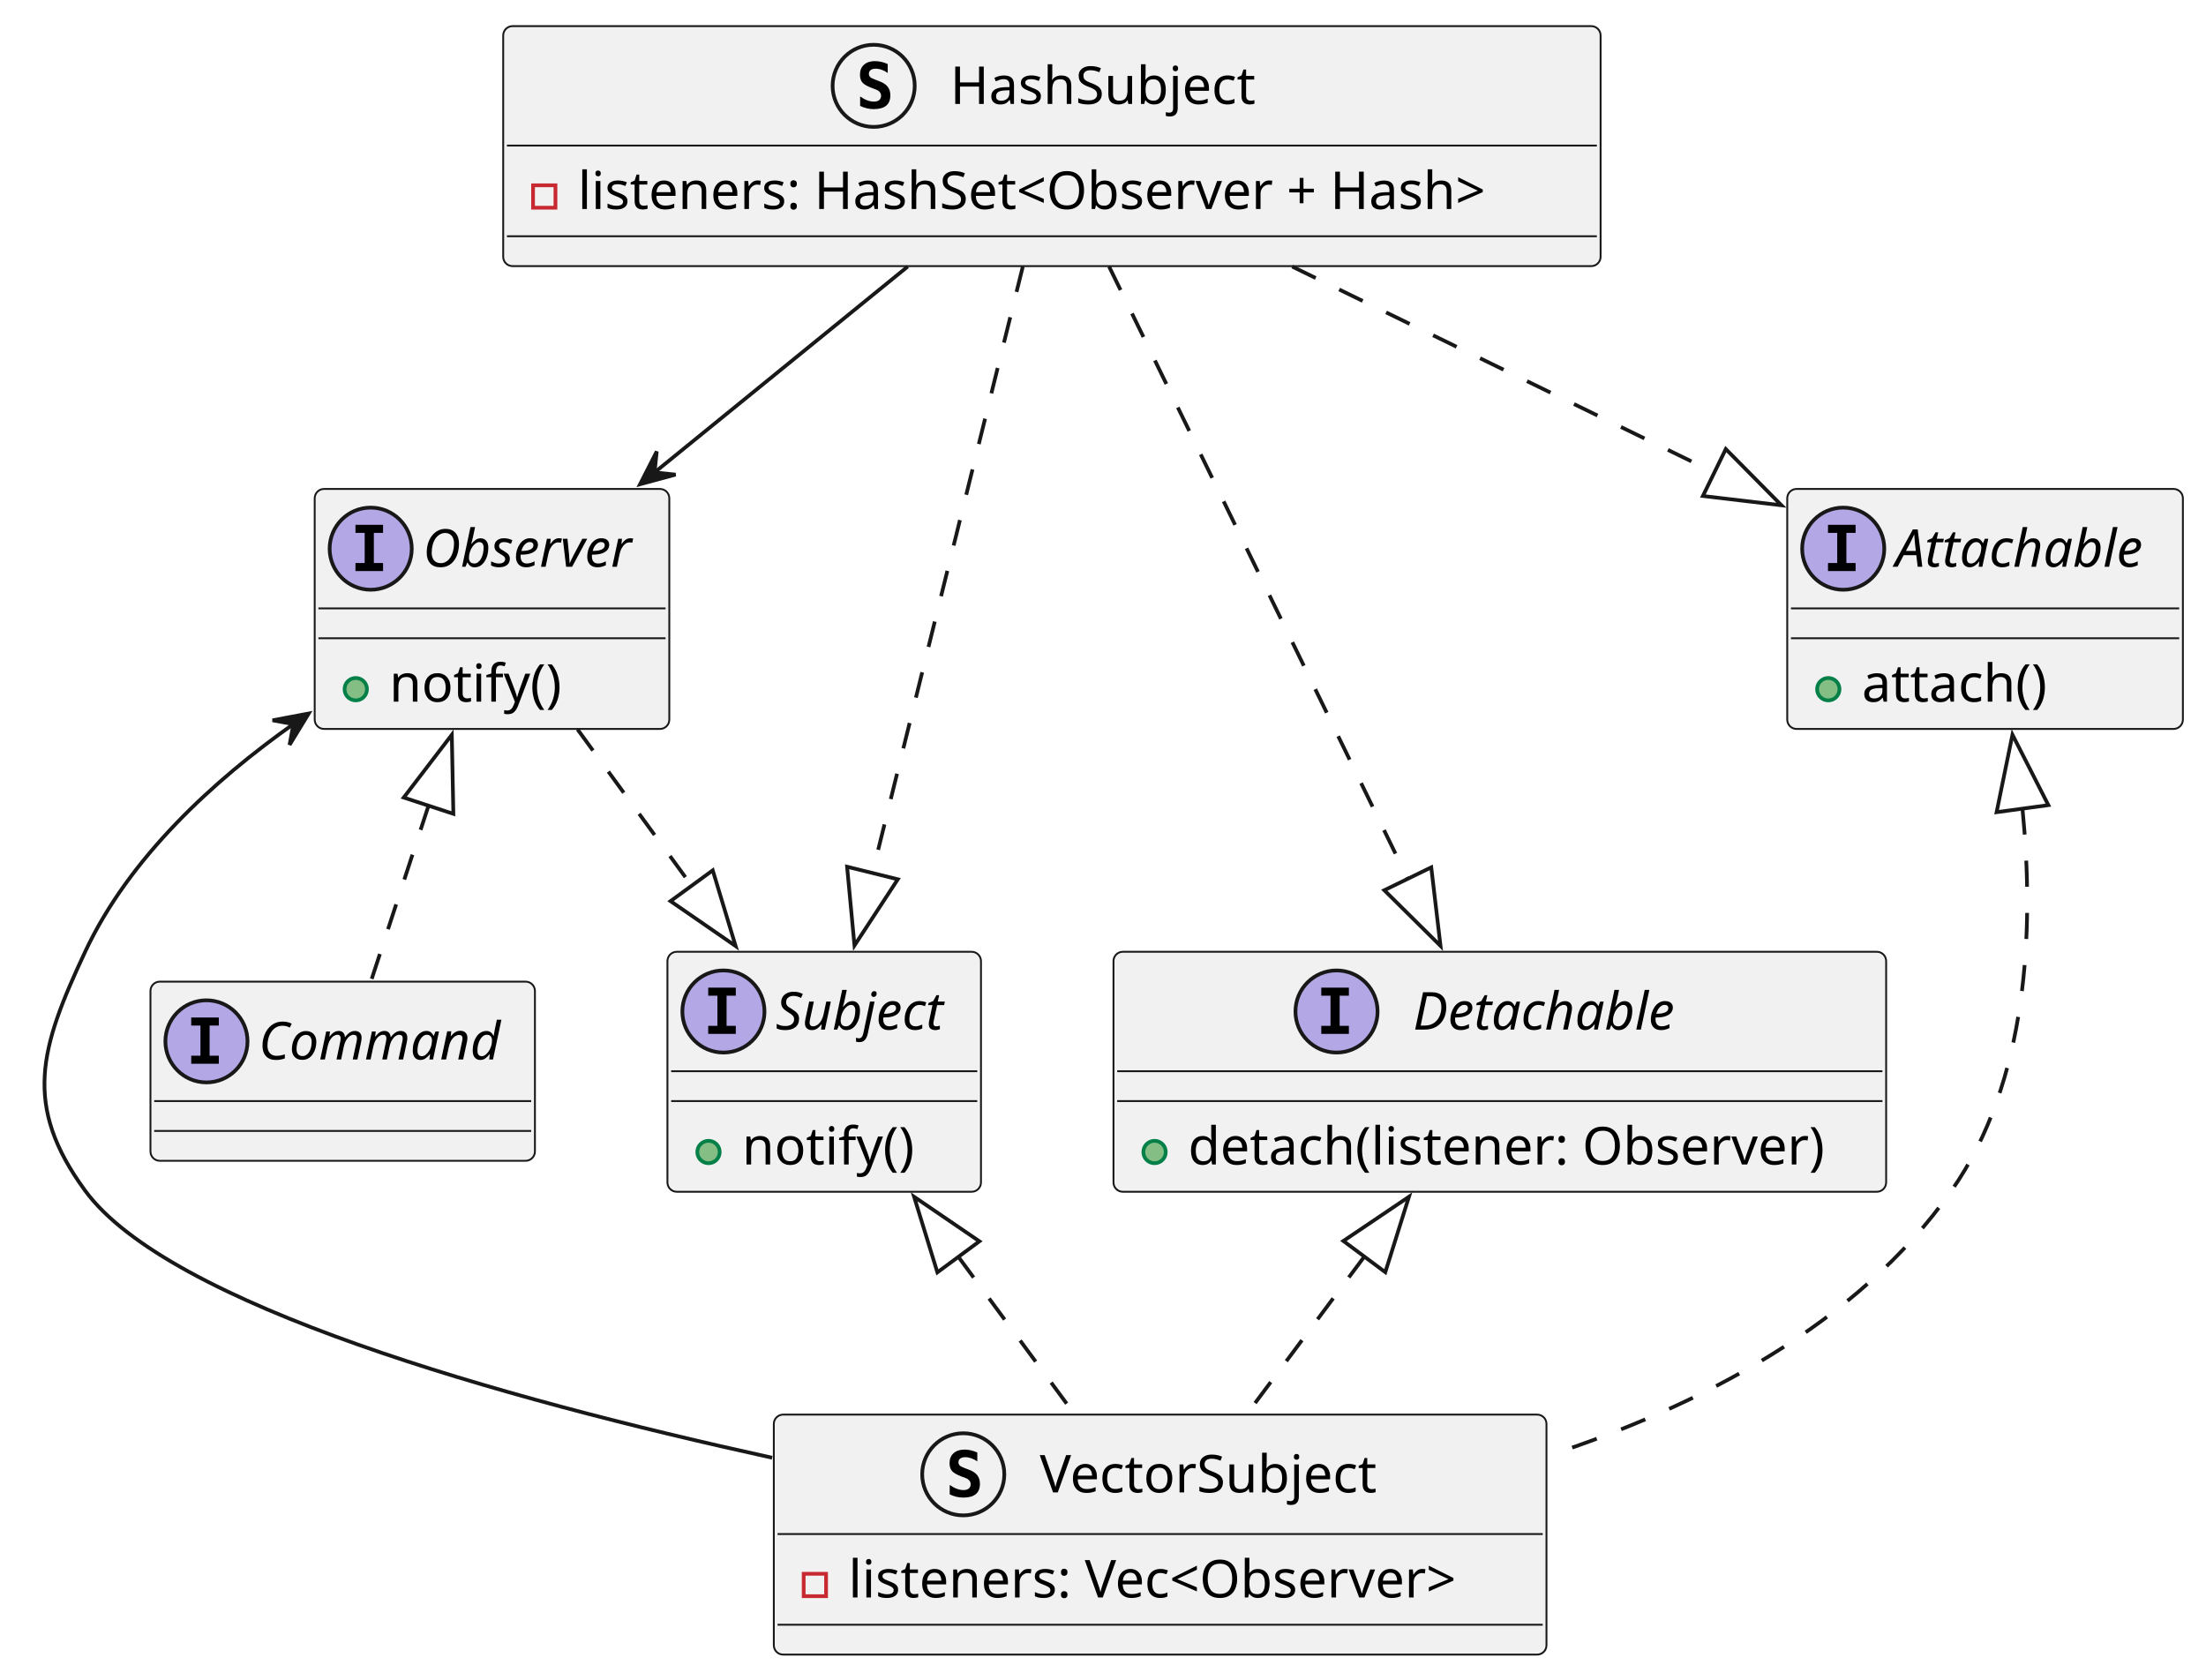
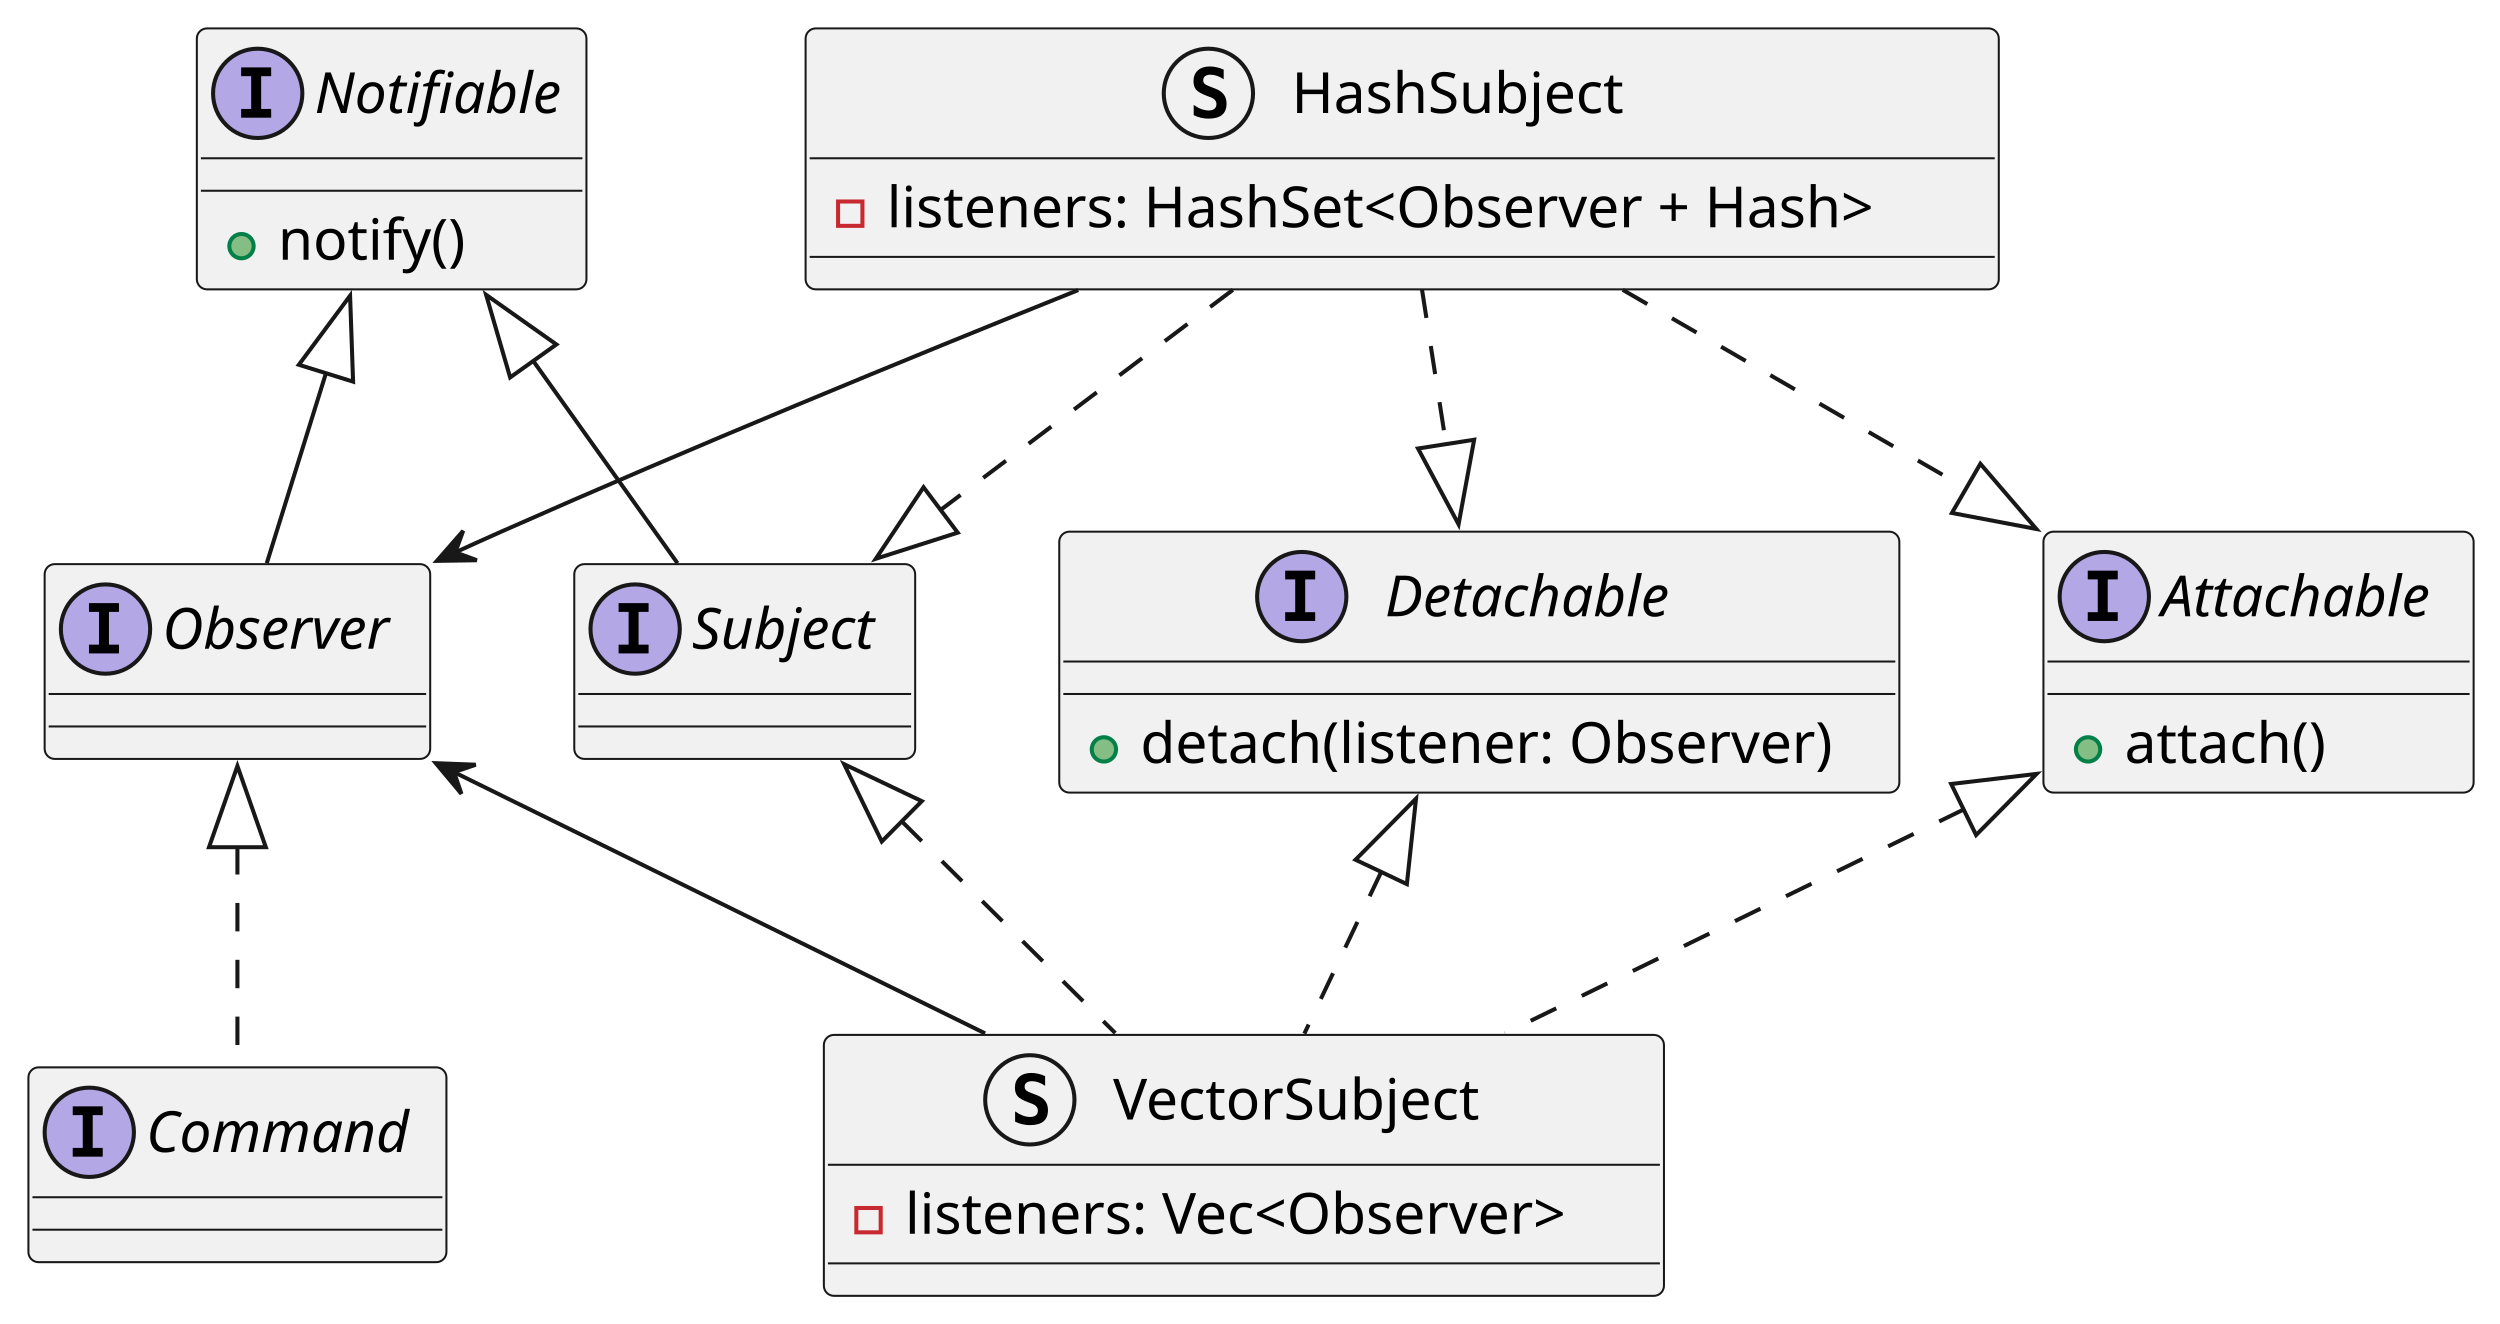
- <svg xmlns="http://www.w3.org/2000/svg" contentStyleType="text/css" height="450px" preserveAspectRatio="none" style="width:591px;height:450px;background:#FFFFFF;" version="1.1" viewBox="0 0 591 450" width="591px" zoomAndPan="magnify">
+ <svg xmlns="http://www.w3.org/2000/svg" contentStyleType="text/css" height="326px" preserveAspectRatio="none" style="width:616px;height:326px;background:#FFFFFF;" version="1.1" viewBox="0 0 616 326" width="616px" zoomAndPan="magnify">
  <defs />
  <g>
+     <g id="elem_notif">
+       <rect codeLine="1" fill="#F1F1F1" height="64.297" id="notif" rx="2.5" ry="2.5" style="stroke:#181818;stroke-width:0.5;" width="96" x="48.5" y="7" />
+       <ellipse cx="63.5" cy="23" fill="#B4A7E5" rx="11" ry="11" style="stroke:#181818;stroke-width:1.0;" />
+       <path d="M59.422,18.766 L59.422,16.609 L66.812,16.609 L66.812,18.766 L64.344,18.766 L64.344,26.844 L66.812,26.844 L66.812,29 L59.422,29 L59.422,26.844 L61.891,26.844 L61.891,18.766 L59.422,18.766 Z " fill="#000000" />
+       <text fill="#000000" font-family="sans-serif" font-size="14" font-style="italic" lengthAdjust="spacing" textLength="64" x="77.5" y="27.847">Notifiable</text>
+       <line style="stroke:#181818;stroke-width:0.5;" x1="49.5" x2="143.5" y1="39" y2="39" />
+       <line style="stroke:#181818;stroke-width:0.5;" x1="49.5" x2="143.5" y1="47" y2="47" />
+       <ellipse cx="59.5" cy="60.648" fill="#84BE84" rx="3" ry="3" style="stroke:#038048;stroke-width:1.0;" />
+       <text fill="#000000" font-family="sans-serif" font-size="14" lengthAdjust="spacing" textLength="47" x="68.5" y="63.995">notify()</text>
+     </g>
    <g id="elem_obs">
-       <rect codeLine="1" fill="#F1F1F1" height="64.297" id="obs" rx="2.5" ry="2.5" style="stroke:#181818;stroke-width:0.5;" width="95" x="84.31" y="131" />
-       <ellipse cx="99.31" cy="147" fill="#B4A7E5" rx="11" ry="11" style="stroke:#181818;stroke-width:1.0;" />
-       <path d="M95.232,142.766 L95.232,140.609 L102.623,140.609 L102.623,142.766 L100.154,142.766 L100.154,150.844 L102.623,150.844 L102.623,153 L95.232,153 L95.232,150.844 L97.701,150.844 L97.701,142.766 L95.232,142.766 Z " fill="#000000" />
-       <text fill="#000000" font-family="sans-serif" font-size="14" font-style="italic" lengthAdjust="spacing" textLength="63" x="113.31" y="151.847">Observer</text>
-       <line style="stroke:#181818;stroke-width:0.5;" x1="85.31" x2="178.31" y1="163" y2="163" />
-       <line style="stroke:#181818;stroke-width:0.5;" x1="85.31" x2="178.31" y1="171" y2="171" />
-       <ellipse cx="95.31" cy="184.648" fill="#84BE84" rx="3" ry="3" style="stroke:#038048;stroke-width:1.0;" />
-       <text fill="#000000" font-family="sans-serif" font-size="14" lengthAdjust="spacing" textLength="47" x="104.31" y="187.995">notify()</text>
+       <rect codeLine="5" fill="#F1F1F1" height="48" id="obs" rx="2.5" ry="2.5" style="stroke:#181818;stroke-width:0.5;" width="95" x="11" y="139" />
+       <ellipse cx="26" cy="155" fill="#B4A7E5" rx="11" ry="11" style="stroke:#181818;stroke-width:1.0;" />
+       <path d="M21.922,150.766 L21.922,148.609 L29.312,148.609 L29.312,150.766 L26.844,150.766 L26.844,158.844 L29.312,158.844 L29.312,161 L21.922,161 L21.922,158.844 L24.391,158.844 L24.391,150.766 L21.922,150.766 Z " fill="#000000" />
+       <text fill="#000000" font-family="sans-serif" font-size="14" font-style="italic" lengthAdjust="spacing" textLength="63" x="40" y="159.847">Observer</text>
+       <line style="stroke:#181818;stroke-width:0.5;" x1="12" x2="105" y1="171" y2="171" />
+       <line style="stroke:#181818;stroke-width:0.5;" x1="12" x2="105" y1="179" y2="179" />
    </g>
    <g id="elem_attach">
-       <rect codeLine="5" fill="#F1F1F1" height="64.297" id="attach" rx="2.5" ry="2.5" style="stroke:#181818;stroke-width:0.5;" width="106" x="478.81" y="131" />
-       <ellipse cx="493.81" cy="147" fill="#B4A7E5" rx="11" ry="11" style="stroke:#181818;stroke-width:1.0;" />
-       <path d="M489.732,142.766 L489.732,140.609 L497.123,140.609 L497.123,142.766 L494.654,142.766 L494.654,150.844 L497.123,150.844 L497.123,153 L489.732,153 L489.732,150.844 L492.201,150.844 L492.201,142.766 L489.732,142.766 Z " fill="#000000" />
-       <text fill="#000000" font-family="sans-serif" font-size="14" font-style="italic" lengthAdjust="spacing" textLength="74" x="507.81" y="151.847">Attachable</text>
-       <line style="stroke:#181818;stroke-width:0.5;" x1="479.81" x2="583.81" y1="163" y2="163" />
-       <line style="stroke:#181818;stroke-width:0.5;" x1="479.81" x2="583.81" y1="171" y2="171" />
-       <ellipse cx="489.81" cy="184.648" fill="#84BE84" rx="3" ry="3" style="stroke:#038048;stroke-width:1.0;" />
-       <text fill="#000000" font-family="sans-serif" font-size="14" lengthAdjust="spacing" textLength="53" x="498.81" y="187.995">attach()</text>
+       <rect codeLine="9" fill="#F1F1F1" height="64.297" id="attach" rx="2.5" ry="2.5" style="stroke:#181818;stroke-width:0.5;" width="106" x="503.5" y="131" />
+       <ellipse cx="518.5" cy="147" fill="#B4A7E5" rx="11" ry="11" style="stroke:#181818;stroke-width:1.0;" />
+       <path d="M514.422,142.766 L514.422,140.609 L521.812,140.609 L521.812,142.766 L519.344,142.766 L519.344,150.844 L521.812,150.844 L521.812,153 L514.422,153 L514.422,150.844 L516.891,150.844 L516.891,142.766 L514.422,142.766 Z " fill="#000000" />
+       <text fill="#000000" font-family="sans-serif" font-size="14" font-style="italic" lengthAdjust="spacing" textLength="74" x="532.5" y="151.847">Attachable</text>
+       <line style="stroke:#181818;stroke-width:0.5;" x1="504.5" x2="608.5" y1="163" y2="163" />
+       <line style="stroke:#181818;stroke-width:0.5;" x1="504.5" x2="608.5" y1="171" y2="171" />
+       <ellipse cx="514.5" cy="184.648" fill="#84BE84" rx="3" ry="3" style="stroke:#038048;stroke-width:1.0;" />
+       <text fill="#000000" font-family="sans-serif" font-size="14" lengthAdjust="spacing" textLength="53" x="523.5" y="187.995">attach()</text>
    </g>
    <g id="elem_detach">
-       <rect codeLine="9" fill="#F1F1F1" height="64.297" id="detach" rx="2.5" ry="2.5" style="stroke:#181818;stroke-width:0.5;" width="207" x="298.31" y="255" />
-       <ellipse cx="358.06" cy="271" fill="#B4A7E5" rx="11" ry="11" style="stroke:#181818;stroke-width:1.0;" />
-       <path d="M353.982,266.766 L353.982,264.609 L361.373,264.609 L361.373,266.766 L358.904,266.766 L358.904,274.844 L361.373,274.844 L361.373,277 L353.982,277 L353.982,274.844 L356.451,274.844 L356.451,266.766 L353.982,266.766 Z " fill="#000000" />
-       <text fill="#000000" font-family="sans-serif" font-size="14" font-style="italic" lengthAdjust="spacing" textLength="79" x="378.56" y="275.847">Detachable</text>
-       <line style="stroke:#181818;stroke-width:0.5;" x1="299.31" x2="504.31" y1="287" y2="287" />
-       <line style="stroke:#181818;stroke-width:0.5;" x1="299.31" x2="504.31" y1="295" y2="295" />
-       <ellipse cx="309.31" cy="308.648" fill="#84BE84" rx="3" ry="3" style="stroke:#038048;stroke-width:1.0;" />
-       <text fill="#000000" font-family="sans-serif" font-size="14" lengthAdjust="spacing" textLength="181" x="318.31" y="311.995">detach(listener: Observer)</text>
+       <rect codeLine="13" fill="#F1F1F1" height="64.297" id="detach" rx="2.5" ry="2.5" style="stroke:#181818;stroke-width:0.5;" width="207" x="261" y="131" />
+       <ellipse cx="320.75" cy="147" fill="#B4A7E5" rx="11" ry="11" style="stroke:#181818;stroke-width:1.0;" />
+       <path d="M316.672,142.766 L316.672,140.609 L324.062,140.609 L324.062,142.766 L321.594,142.766 L321.594,150.844 L324.062,150.844 L324.062,153 L316.672,153 L316.672,150.844 L319.141,150.844 L319.141,142.766 L316.672,142.766 Z " fill="#000000" />
+       <text fill="#000000" font-family="sans-serif" font-size="14" font-style="italic" lengthAdjust="spacing" textLength="79" x="341.25" y="151.847">Detachable</text>
+       <line style="stroke:#181818;stroke-width:0.5;" x1="262" x2="467" y1="163" y2="163" />
+       <line style="stroke:#181818;stroke-width:0.5;" x1="262" x2="467" y1="171" y2="171" />
+       <ellipse cx="272" cy="184.648" fill="#84BE84" rx="3" ry="3" style="stroke:#038048;stroke-width:1.0;" />
+       <text fill="#000000" font-family="sans-serif" font-size="14" lengthAdjust="spacing" textLength="181" x="281" y="187.995">detach(listener: Observer)</text>
    </g>
    <g id="elem_sub">
-       <rect codeLine="13" fill="#F1F1F1" height="64.297" id="sub" rx="2.5" ry="2.5" style="stroke:#181818;stroke-width:0.5;" width="84" x="178.81" y="255" />
-       <ellipse cx="193.81" cy="271" fill="#B4A7E5" rx="11" ry="11" style="stroke:#181818;stroke-width:1.0;" />
-       <path d="M189.732,266.766 L189.732,264.609 L197.123,264.609 L197.123,266.766 L194.654,266.766 L194.654,274.844 L197.123,274.844 L197.123,277 L189.732,277 L189.732,274.844 L192.201,274.844 L192.201,266.766 L189.732,266.766 Z " fill="#000000" />
-       <text fill="#000000" font-family="sans-serif" font-size="14" font-style="italic" lengthAdjust="spacing" textLength="52" x="207.81" y="275.847">Subject</text>
-       <line style="stroke:#181818;stroke-width:0.5;" x1="179.81" x2="261.81" y1="287" y2="287" />
-       <line style="stroke:#181818;stroke-width:0.5;" x1="179.81" x2="261.81" y1="295" y2="295" />
-       <ellipse cx="189.81" cy="308.648" fill="#84BE84" rx="3" ry="3" style="stroke:#038048;stroke-width:1.0;" />
-       <text fill="#000000" font-family="sans-serif" font-size="14" lengthAdjust="spacing" textLength="47" x="198.81" y="311.995">notify()</text>
+       <rect codeLine="17" fill="#F1F1F1" height="48" id="sub" rx="2.5" ry="2.5" style="stroke:#181818;stroke-width:0.5;" width="84" x="141.5" y="139" />
+       <ellipse cx="156.5" cy="155" fill="#B4A7E5" rx="11" ry="11" style="stroke:#181818;stroke-width:1.0;" />
+       <path d="M152.422,150.766 L152.422,148.609 L159.812,148.609 L159.812,150.766 L157.344,150.766 L157.344,158.844 L159.812,158.844 L159.812,161 L152.422,161 L152.422,158.844 L154.891,158.844 L154.891,150.766 L152.422,150.766 Z " fill="#000000" />
+       <text fill="#000000" font-family="sans-serif" font-size="14" font-style="italic" lengthAdjust="spacing" textLength="52" x="170.5" y="159.847">Subject</text>
+       <line style="stroke:#181818;stroke-width:0.5;" x1="142.5" x2="224.5" y1="171" y2="171" />
+       <line style="stroke:#181818;stroke-width:0.5;" x1="142.5" x2="224.5" y1="179" y2="179" />
    </g>
    <g id="elem_vecsub">
-       <rect codeLine="20" fill="#F1F1F1" height="64.297" id="vecsub" rx="2.5" ry="2.5" style="stroke:#181818;stroke-width:0.5;" width="207" x="207.31" y="379" />
-       <ellipse cx="258.06" cy="395" fill="#F1F1F1" rx="11" ry="11" style="stroke:#181818;stroke-width:1.0;" />
-       <path d="M257.544,395.562 Q255.685,394.859 255.029,394.094 Q254.388,393.312 254.388,392 Q254.388,390.312 255.466,389.344 Q256.544,388.375 258.419,388.375 Q259.279,388.375 260.123,388.578 Q260.982,388.766 261.826,389.156 L261.826,391.547 Q261.044,390.984 260.216,390.703 Q259.404,390.406 258.607,390.406 Q257.732,390.406 257.248,390.766 Q256.779,391.125 256.779,391.781 Q256.779,392.297 257.123,392.641 Q257.466,392.969 258.56,393.375 L259.623,393.781 Q261.107,394.328 261.81,395.234 Q262.529,396.141 262.529,397.516 Q262.529,399.391 261.419,400.312 Q260.31,401.234 258.06,401.234 Q257.138,401.234 256.216,401.016 Q255.294,400.797 254.435,400.375 L254.435,397.844 Q255.404,398.531 256.326,398.875 Q257.248,399.219 258.138,399.219 Q259.044,399.219 259.544,398.812 Q260.044,398.391 260.044,397.656 Q260.044,397.094 259.701,396.688 Q259.373,396.266 258.748,396.016 L257.544,395.562 Z " fill="#000000" />
-       <text fill="#000000" font-family="sans-serif" font-size="14" lengthAdjust="spacing" textLength="97" x="278.56" y="399.847">VectorSubject</text>
-       <line style="stroke:#181818;stroke-width:0.5;" x1="208.31" x2="413.31" y1="411" y2="411" />
-       <rect fill="none" height="6" style="stroke:#C82930;stroke-width:1.0;" width="6" x="215.31" y="421.648" />
-       <text fill="#000000" font-family="sans-serif" font-size="14" lengthAdjust="spacing" textLength="181" x="227.31" y="427.995">listeners: Vec&lt;Observer&gt;</text>
-       <line style="stroke:#181818;stroke-width:0.5;" x1="208.31" x2="413.31" y1="435.297" y2="435.297" />
+       <rect codeLine="23" fill="#F1F1F1" height="64.297" id="vecsub" rx="2.5" ry="2.5" style="stroke:#181818;stroke-width:0.5;" width="207" x="203" y="255" />
+       <ellipse cx="253.75" cy="271" fill="#F1F1F1" rx="11" ry="11" style="stroke:#181818;stroke-width:1.0;" />
+       <path d="M253.234,271.562 Q251.375,270.859 250.719,270.094 Q250.078,269.312 250.078,268 Q250.078,266.312 251.156,265.344 Q252.234,264.375 254.109,264.375 Q254.969,264.375 255.812,264.578 Q256.672,264.766 257.516,265.156 L257.516,267.547 Q256.734,266.984 255.906,266.703 Q255.094,266.406 254.297,266.406 Q253.422,266.406 252.938,266.766 Q252.469,267.125 252.469,267.781 Q252.469,268.297 252.812,268.641 Q253.156,268.969 254.25,269.375 L255.312,269.781 Q256.797,270.328 257.5,271.234 Q258.219,272.141 258.219,273.516 Q258.219,275.391 257.109,276.312 Q256,277.234 253.75,277.234 Q252.828,277.234 251.906,277.016 Q250.984,276.797 250.125,276.375 L250.125,273.844 Q251.094,274.531 252.016,274.875 Q252.938,275.219 253.828,275.219 Q254.734,275.219 255.234,274.812 Q255.734,274.391 255.734,273.656 Q255.734,273.094 255.391,272.688 Q255.062,272.266 254.438,272.016 L253.234,271.562 Z " fill="#000000" />
+       <text fill="#000000" font-family="sans-serif" font-size="14" lengthAdjust="spacing" textLength="97" x="274.25" y="275.847">VectorSubject</text>
+       <line style="stroke:#181818;stroke-width:0.5;" x1="204" x2="409" y1="287" y2="287" />
+       <rect fill="none" height="6" style="stroke:#C82930;stroke-width:1.0;" width="6" x="211" y="297.648" />
+       <text fill="#000000" font-family="sans-serif" font-size="14" lengthAdjust="spacing" textLength="181" x="223" y="303.995">listeners: Vec&lt;Observer&gt;</text>
+       <line style="stroke:#181818;stroke-width:0.5;" x1="204" x2="409" y1="311.297" y2="311.297" />
    </g>
    <g id="elem_hshsub">
-       <rect codeLine="29" fill="#F1F1F1" height="64.297" id="hshsub" rx="2.5" ry="2.5" style="stroke:#181818;stroke-width:0.5;" width="294" x="134.81" y="7" />
-       <ellipse cx="234.06" cy="23" fill="#F1F1F1" rx="11" ry="11" style="stroke:#181818;stroke-width:1.0;" />
-       <path d="M233.544,23.562 Q231.685,22.859 231.029,22.094 Q230.388,21.312 230.388,20 Q230.388,18.312 231.466,17.344 Q232.544,16.375 234.419,16.375 Q235.279,16.375 236.123,16.578 Q236.982,16.766 237.826,17.156 L237.826,19.547 Q237.044,18.984 236.216,18.703 Q235.404,18.406 234.607,18.406 Q233.732,18.406 233.248,18.766 Q232.779,19.125 232.779,19.781 Q232.779,20.297 233.123,20.641 Q233.466,20.969 234.56,21.375 L235.623,21.781 Q237.107,22.328 237.81,23.234 Q238.529,24.141 238.529,25.516 Q238.529,27.391 237.419,28.312 Q236.31,29.234 234.06,29.234 Q233.138,29.234 232.216,29.016 Q231.294,28.797 230.435,28.375 L230.435,25.844 Q231.404,26.531 232.326,26.875 Q233.248,27.219 234.138,27.219 Q235.044,27.219 235.544,26.812 Q236.044,26.391 236.044,25.656 Q236.044,25.094 235.701,24.688 Q235.373,24.266 234.748,24.016 L233.544,23.562 Z " fill="#000000" />
-       <text fill="#000000" font-family="sans-serif" font-size="14" lengthAdjust="spacing" textLength="87" x="254.56" y="27.847">HashSubject</text>
-       <line style="stroke:#181818;stroke-width:0.5;" x1="135.81" x2="427.81" y1="39" y2="39" />
-       <rect fill="none" height="6" style="stroke:#C82930;stroke-width:1.0;" width="6" x="142.81" y="49.648" />
-       <text fill="#000000" font-family="sans-serif" font-size="14" lengthAdjust="spacing" textLength="268" x="154.81" y="55.995">listeners: HashSet&lt;Observer + Hash&gt;</text>
-       <line style="stroke:#181818;stroke-width:0.5;" x1="135.81" x2="427.81" y1="63.297" y2="63.297" />
+       <rect codeLine="31" fill="#F1F1F1" height="64.297" id="hshsub" rx="2.5" ry="2.5" style="stroke:#181818;stroke-width:0.5;" width="294" x="198.5" y="7" />
+       <ellipse cx="297.75" cy="23" fill="#F1F1F1" rx="11" ry="11" style="stroke:#181818;stroke-width:1.0;" />
+       <path d="M297.234,23.562 Q295.375,22.859 294.719,22.094 Q294.078,21.312 294.078,20 Q294.078,18.312 295.156,17.344 Q296.234,16.375 298.109,16.375 Q298.969,16.375 299.812,16.578 Q300.672,16.766 301.516,17.156 L301.516,19.547 Q300.734,18.984 299.906,18.703 Q299.094,18.406 298.297,18.406 Q297.422,18.406 296.938,18.766 Q296.469,19.125 296.469,19.781 Q296.469,20.297 296.812,20.641 Q297.156,20.969 298.25,21.375 L299.312,21.781 Q300.797,22.328 301.5,23.234 Q302.219,24.141 302.219,25.516 Q302.219,27.391 301.109,28.312 Q300,29.234 297.75,29.234 Q296.828,29.234 295.906,29.016 Q294.984,28.797 294.125,28.375 L294.125,25.844 Q295.094,26.531 296.016,26.875 Q296.938,27.219 297.828,27.219 Q298.734,27.219 299.234,26.812 Q299.734,26.391 299.734,25.656 Q299.734,25.094 299.391,24.688 Q299.062,24.266 298.438,24.016 L297.234,23.562 Z " fill="#000000" />
+       <text fill="#000000" font-family="sans-serif" font-size="14" lengthAdjust="spacing" textLength="87" x="318.25" y="27.847">HashSubject</text>
+       <line style="stroke:#181818;stroke-width:0.5;" x1="199.5" x2="491.5" y1="39" y2="39" />
+       <rect fill="none" height="6" style="stroke:#C82930;stroke-width:1.0;" width="6" x="206.5" y="49.648" />
+       <text fill="#000000" font-family="sans-serif" font-size="14" lengthAdjust="spacing" textLength="268" x="218.5" y="55.995">listeners: HashSet&lt;Observer + Hash&gt;</text>
+       <line style="stroke:#181818;stroke-width:0.5;" x1="199.5" x2="491.5" y1="63.297" y2="63.297" />
    </g>
    <g id="elem_cmd">
-       <rect codeLine="37" fill="#F1F1F1" height="48" id="cmd" rx="2.5" ry="2.5" style="stroke:#181818;stroke-width:0.5;" width="103" x="40.31" y="263" />
-       <ellipse cx="55.31" cy="279" fill="#B4A7E5" rx="11" ry="11" style="stroke:#181818;stroke-width:1.0;" />
-       <path d="M51.232,274.766 L51.232,272.609 L58.623,272.609 L58.623,274.766 L56.154,274.766 L56.154,282.844 L58.623,282.844 L58.623,285 L51.232,285 L51.232,282.844 L53.701,282.844 L53.701,274.766 L51.232,274.766 Z " fill="#000000" />
-       <text fill="#000000" font-family="sans-serif" font-size="14" font-style="italic" lengthAdjust="spacing" textLength="71" x="69.31" y="283.847">Command</text>
-       <line style="stroke:#181818;stroke-width:0.5;" x1="41.31" x2="142.31" y1="295" y2="295" />
-       <line style="stroke:#181818;stroke-width:0.5;" x1="41.31" x2="142.31" y1="303" y2="303" />
+       <rect codeLine="39" fill="#F1F1F1" height="48" id="cmd" rx="2.5" ry="2.5" style="stroke:#181818;stroke-width:0.5;" width="103" x="7" y="263" />
+       <ellipse cx="22" cy="279" fill="#B4A7E5" rx="11" ry="11" style="stroke:#181818;stroke-width:1.0;" />
+       <path d="M17.922,274.766 L17.922,272.609 L25.312,272.609 L25.312,274.766 L22.844,274.766 L22.844,282.844 L25.312,282.844 L25.312,285 L17.922,285 L17.922,282.844 L20.391,282.844 L20.391,274.766 L17.922,274.766 Z " fill="#000000" />
+       <text fill="#000000" font-family="sans-serif" font-size="14" font-style="italic" lengthAdjust="spacing" textLength="71" x="36" y="283.847">Command</text>
+       <line style="stroke:#181818;stroke-width:0.5;" x1="8" x2="109" y1="295" y2="295" />
+       <line style="stroke:#181818;stroke-width:0.5;" x1="8" x2="109" y1="303" y2="303" />
    </g>
-     <g id="link_obs_sub">
-       <path codeLine="16" d="M154.73,195.42 C164.07,208.23 175.09,223.33 185.43,237.49 " fill="none" id="obs-to-sub" style="stroke:#181818;stroke-width:1.0;stroke-dasharray:7.0,7.0;" />
-       <polygon fill="none" points="190.95,233.18,197.08,253.47,179.64,241.43,190.95,233.18" style="stroke:#181818;stroke-width:1.0;" />
+     <g id="link_notif_obs">
+       <path codeLine="7" d="M80.4,91.69 C75.29,108.1 69.89,125.43 65.73,138.78 " fill="none" id="notif-backto-obs" style="stroke:#181818;stroke-width:1.0;" />
+       <polygon fill="none" points="73.63,89.88,86.26,72.86,87,94.04,73.63,89.88" style="stroke:#181818;stroke-width:1.0;" />
+     </g>
+     <g id="link_notif_sub">
+       <path codeLine="19" d="M131.21,88.68 C143.54,105.96 156.84,124.61 166.94,138.78 " fill="none" id="notif-backto-sub" style="stroke:#181818;stroke-width:1.0;" />
+       <polygon fill="none" points="125.7,93,119.78,72.65,137.09,84.87,125.7,93" style="stroke:#181818;stroke-width:1.0;" />
    </g>
    <g id="link_sub_vecsub">
-       <path codeLine="23" d="M256.68,336.63 C267.14,350.79 278.27,365.89 287.71,378.69 " fill="none" id="sub-backto-vecsub" style="stroke:#181818;stroke-width:1.0;stroke-dasharray:7.0,7.0;" />
-       <polygon fill="none" points="251.13,340.89,244.89,320.64,262.39,332.57,251.13,340.89" style="stroke:#181818;stroke-width:1.0;" />
+       <path codeLine="26" d="M222.14,202.33 C239.08,219.13 258.73,238.62 274.8,254.55 " fill="none" id="sub-backto-vecsub" style="stroke:#181818;stroke-width:1.0;stroke-dasharray:7.0,7.0;" />
+       <polygon fill="none" points="217.27,207.35,208,188.3,227.13,197.41,217.27,207.35" style="stroke:#181818;stroke-width:1.0;" />
    </g>
    <g id="link_attach_vecsub">
-       <path codeLine="24" d="M541.83,216.62 C545.02,248.95 543.4,289.65 522.81,319 C497.57,354.99 455.01,376.84 414.61,390.07 " fill="none" id="attach-backto-vecsub" style="stroke:#181818;stroke-width:1.0;stroke-dasharray:7.0,7.0;" />
-       <polygon fill="none" points="534.9,217.6,539.15,196.84,548.77,215.71,534.9,217.6" style="stroke:#181818;stroke-width:1.0;" />
+       <path codeLine="27" d="M484.11,199.33 C448.31,216.8 405.47,237.7 370.83,254.61 " fill="none" id="attach-backto-vecsub" style="stroke:#181818;stroke-width:1.0;stroke-dasharray:7.0,7.0;" />
+       <polygon fill="none" points="480.77,193.17,501.82,190.69,486.91,205.75,480.77,193.17" style="stroke:#181818;stroke-width:1.0;" />
    </g>
    <g id="link_detach_vecsub">
-       <path codeLine="25" d="M365.54,336.63 C354.97,350.79 343.71,365.89 334.17,378.69 " fill="none" id="detach-backto-vecsub" style="stroke:#181818;stroke-width:1.0;stroke-dasharray:7.0,7.0;" />
-       <polygon fill="none" points="359.9,332.48,377.47,320.63,371.13,340.85,359.9,332.48" style="stroke:#181818;stroke-width:1.0;" />
+       <path codeLine="28" d="M340.48,214.52 C334.01,228.13 327.2,242.46 321.39,254.69 " fill="none" id="detach-backto-vecsub" style="stroke:#181818;stroke-width:1.0;stroke-dasharray:7.0,7.0;" />
+       <polygon fill="none" points="334,211.84,348.91,196.78,346.65,217.85,334,211.84" style="stroke:#181818;stroke-width:1.0;" />
    </g>
    <g id="link_obs_vecsub">
-       <path codeLine="26" d="M78.79,193.86 C57.21,209.1 34.61,229.78 22.81,255 C10.76,280.76 6,296.06 22.81,319 C45.17,349.51 133.77,374.53 206.87,390.56 " fill="none" id="obs-backto-vecsub" style="stroke:#181818;stroke-width:1.0;" />
-       <polygon fill="#181818" points="82.71,191.16,73.032,192.985,78.597,194.002,77.579,199.567,82.71,191.16" style="stroke:#181818;stroke-width:1.0;" />
+       <path codeLine="29" d="M111.59,190.12 C149.99,209.01 202.07,234.62 242.73,254.63 " fill="none" id="obs-backto-vecsub" style="stroke:#181818;stroke-width:1.0;" />
+       <polygon fill="#181818" points="107.38,188.05,113.699,195.604,111.869,190.252,117.222,188.422,107.38,188.05" style="stroke:#181818;stroke-width:1.0;" />
    </g>
    <g id="link_hshsub_sub">
-       <path codeLine="32" d="M274.02,71.41 C263.86,112.4 245.92,184.73 233.71,233.97 " fill="none" id="hshsub-to-sub" style="stroke:#181818;stroke-width:1.0;stroke-dasharray:7.0,7.0;" />
-       <polygon fill="none" points="240.53,235.58,228.92,253.31,226.94,232.22,240.53,235.58" style="stroke:#181818;stroke-width:1.0;" />
+       <path codeLine="34" d="M303.78,71.42 C281.7,88.05 254.49,108.54 231.53,125.83 " fill="none" id="hshsub-to-sub" style="stroke:#181818;stroke-width:1.0;stroke-dasharray:7.0,7.0;" />
+       <polygon fill="none" points="235.98,131.24,215.8,137.68,227.56,120.06,235.98,131.24" style="stroke:#181818;stroke-width:1.0;" />
    </g>
    <g id="link_hshsub_attach">
-       <path codeLine="33" d="M346.19,71.42 C380.86,88.34 423.74,109.26 459.54,126.73 " fill="none" id="hshsub-to-attach" style="stroke:#181818;stroke-width:1.0;stroke-dasharray:7.0,7.0;" />
-       <polygon fill="none" points="462.35,120.31,477.25,135.37,456.21,132.89,462.35,120.31" style="stroke:#181818;stroke-width:1.0;" />
+       <path codeLine="35" d="M399.84,71.42 C425.63,86.33 456.81,104.36 484.54,120.39 " fill="none" id="hshsub-to-attach" style="stroke:#181818;stroke-width:1.0;stroke-dasharray:7.0,7.0;" />
+       <polygon fill="none" points="487.96,114.28,501.77,130.35,480.95,126.4,487.96,114.28" style="stroke:#181818;stroke-width:1.0;" />
    </g>
    <g id="link_hshsub_detach">
-       <path codeLine="34" d="M297.13,71.41 C317.36,112.87 353.21,186.36 377.24,235.63 " fill="none" id="hshsub-to-detach" style="stroke:#181818;stroke-width:1.0;stroke-dasharray:7.0,7.0;" />
-       <polygon fill="none" points="383.44,232.38,385.92,253.42,370.86,238.51,383.44,232.38" style="stroke:#181818;stroke-width:1.0;" />
+       <path codeLine="36" d="M350.39,71.42 C352.21,83.09 354.32,96.66 356.35,109.7 " fill="none" id="hshsub-to-detach" style="stroke:#181818;stroke-width:1.0;stroke-dasharray:7.0,7.0;" />
+       <polygon fill="none" points="363.23,108.35,359.39,129.19,349.4,110.51,363.23,108.35" style="stroke:#181818;stroke-width:1.0;" />
    </g>
    <g id="link_hshsub_obs">
-       <path codeLine="35" d="M243.18,71.42 C222.36,88.35 196.61,109.3 175.11,126.78 " fill="none" id="hshsub-to-obs" style="stroke:#181818;stroke-width:1.0;" />
-       <polygon fill="#181818" points="171.48,129.73,180.987,127.159,175.361,126.577,175.943,120.95,171.48,129.73" style="stroke:#181818;stroke-width:1.0;" />
+       <path codeLine="37" d="M265.67,71.47 C223.21,88.52 170.25,110.29 123.5,131 C119.74,132.67 115.87,134.42 111.98,136.2 " fill="none" id="hshsub-to-obs" style="stroke:#181818;stroke-width:1.0;" />
+       <polygon fill="#181818" points="107.65,138.2,117.498,138.043,112.186,136.096,114.132,130.785,107.65,138.2" style="stroke:#181818;stroke-width:1.0;" />
    </g>
    <g id="link_obs_cmd">
-       <path codeLine="40" d="M114.86,215.69 C109.48,232.1 103.8,249.43 99.42,262.78 " fill="none" id="obs-backto-cmd" style="stroke:#181818;stroke-width:1.0;stroke-dasharray:7.0,7.0;" />
-       <polygon fill="none" points="108.16,213.68,121.04,196.86,121.46,218.04,108.16,213.68" style="stroke:#181818;stroke-width:1.0;" />
+       <path codeLine="42" d="M58.5,208.49 C58.5,226.92 58.5,247.52 58.5,262.85 " fill="none" id="obs-backto-cmd" style="stroke:#181818;stroke-width:1.0;stroke-dasharray:7.0,7.0;" />
+       <polygon fill="none" points="51.5,208.75,58.5,188.75,65.5,208.75,51.5,208.75" style="stroke:#181818;stroke-width:1.0;" />
    </g>
  </g>
</svg>
